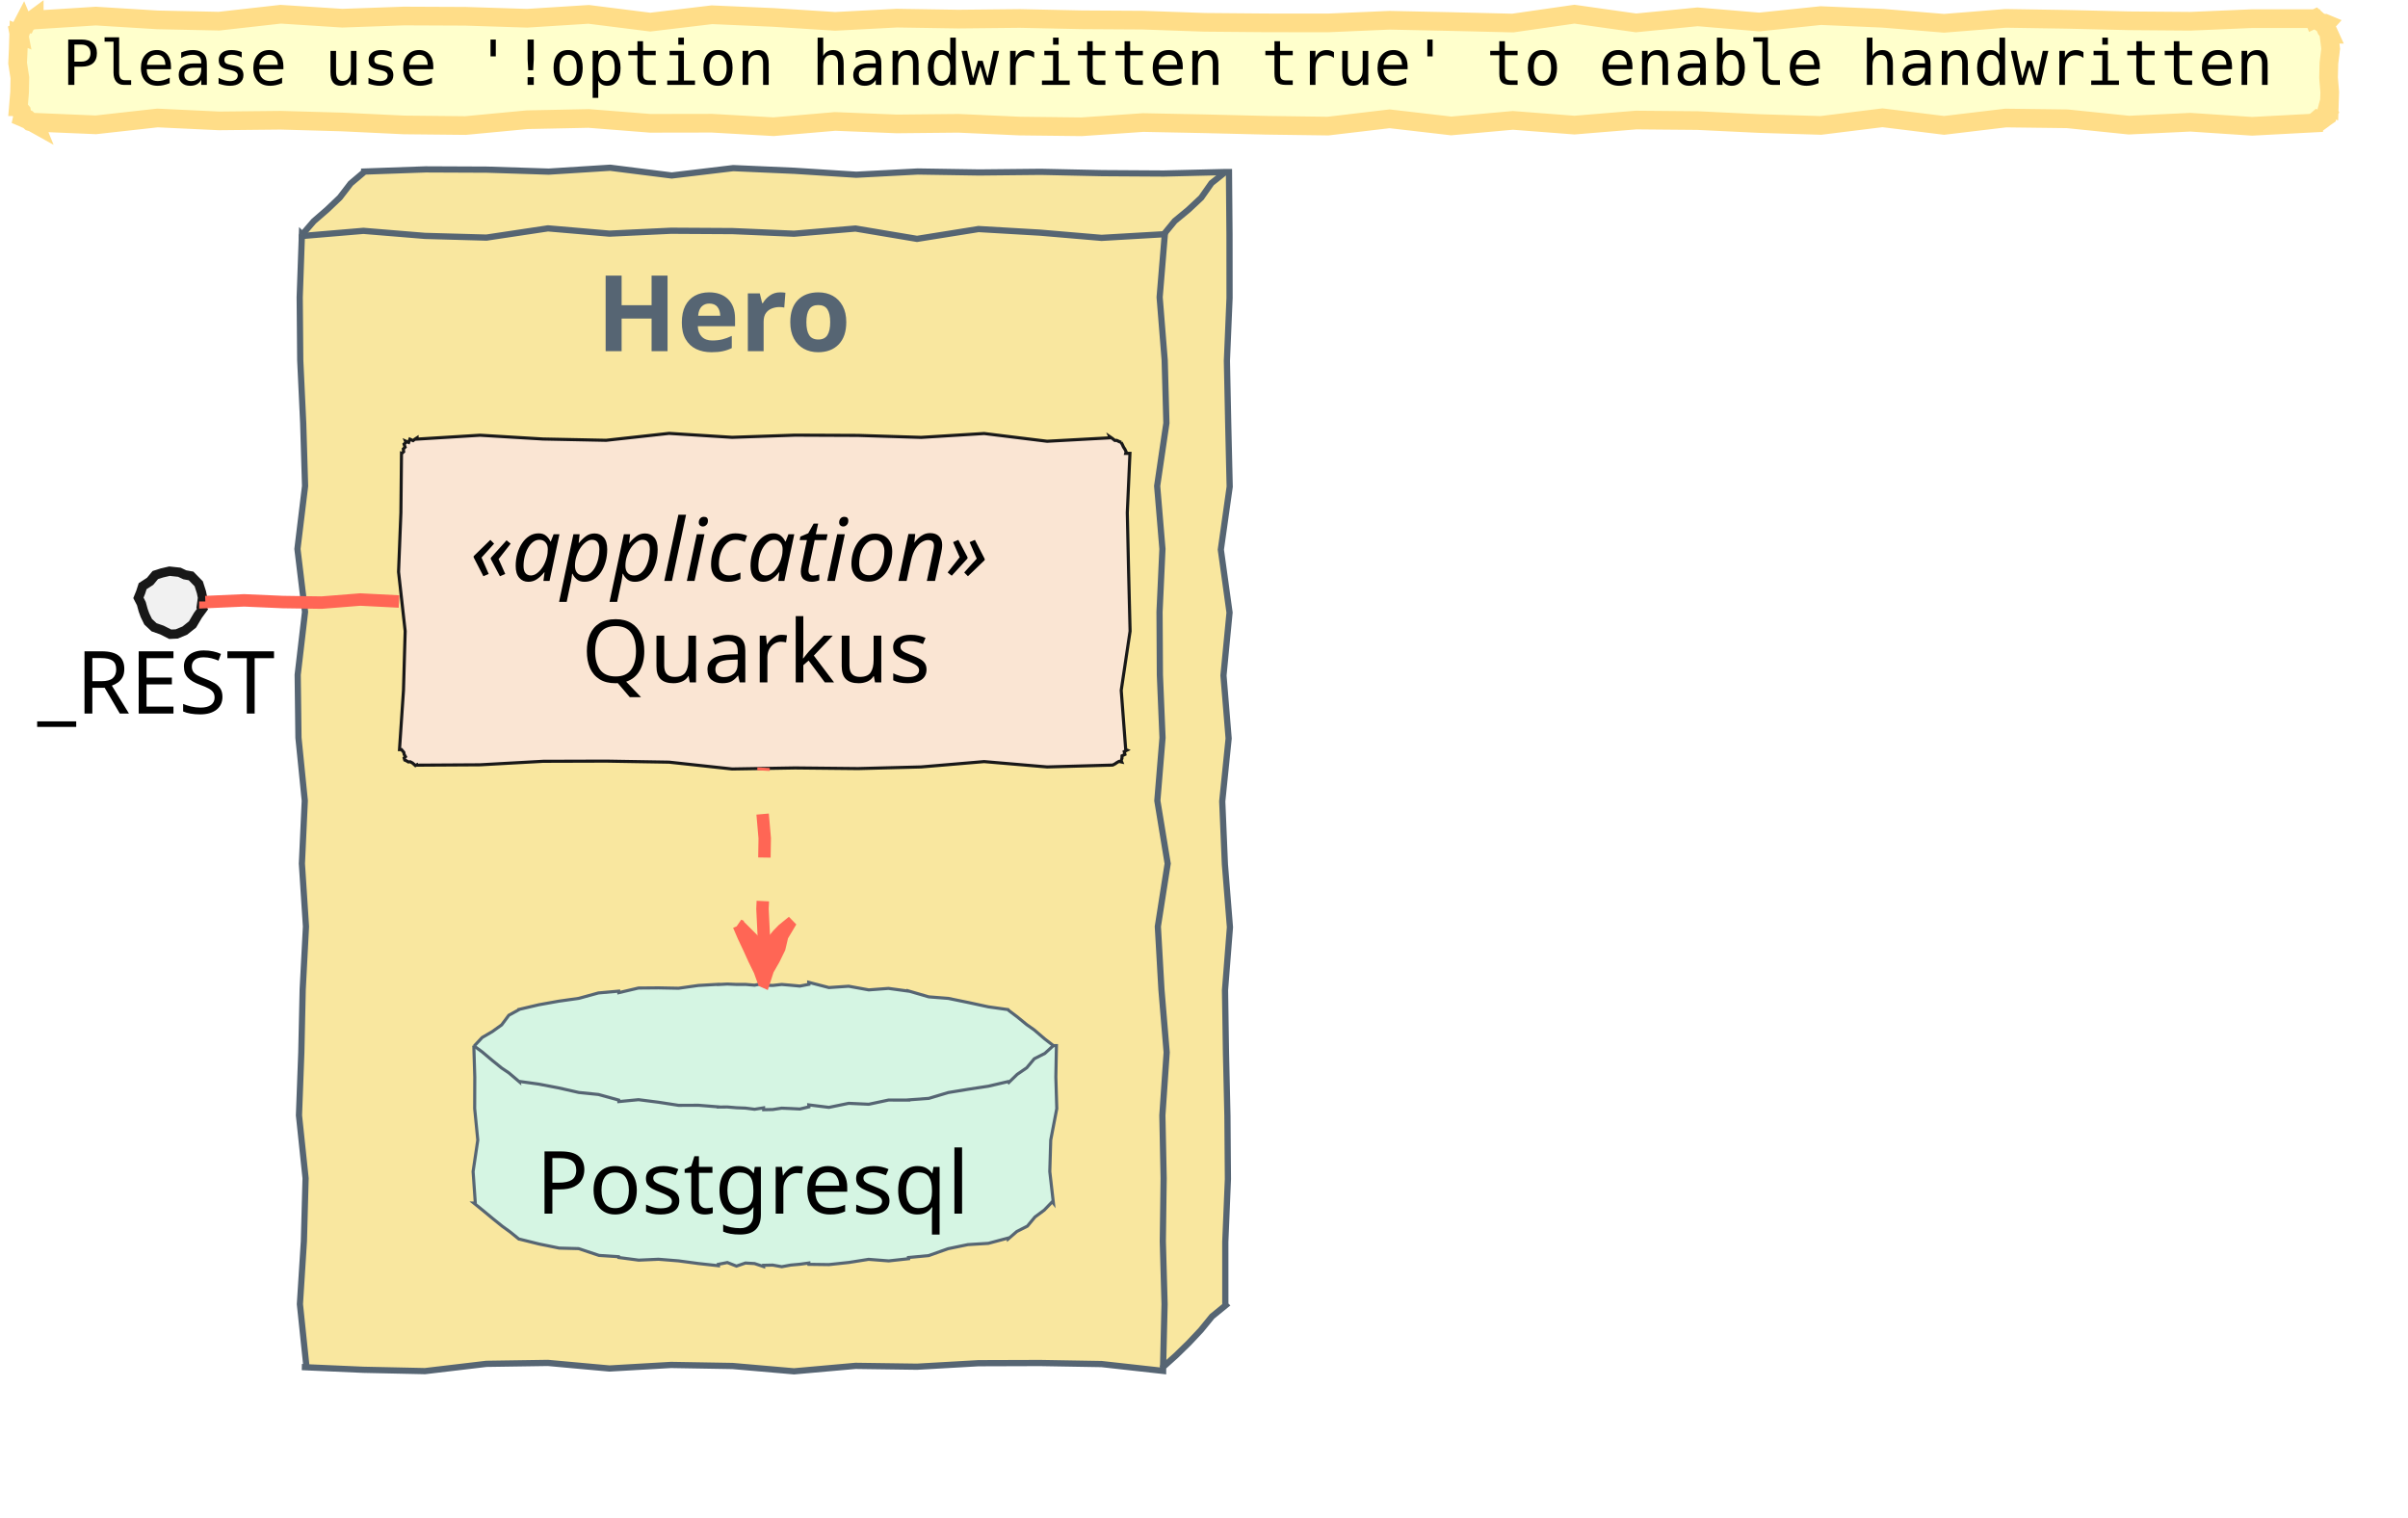
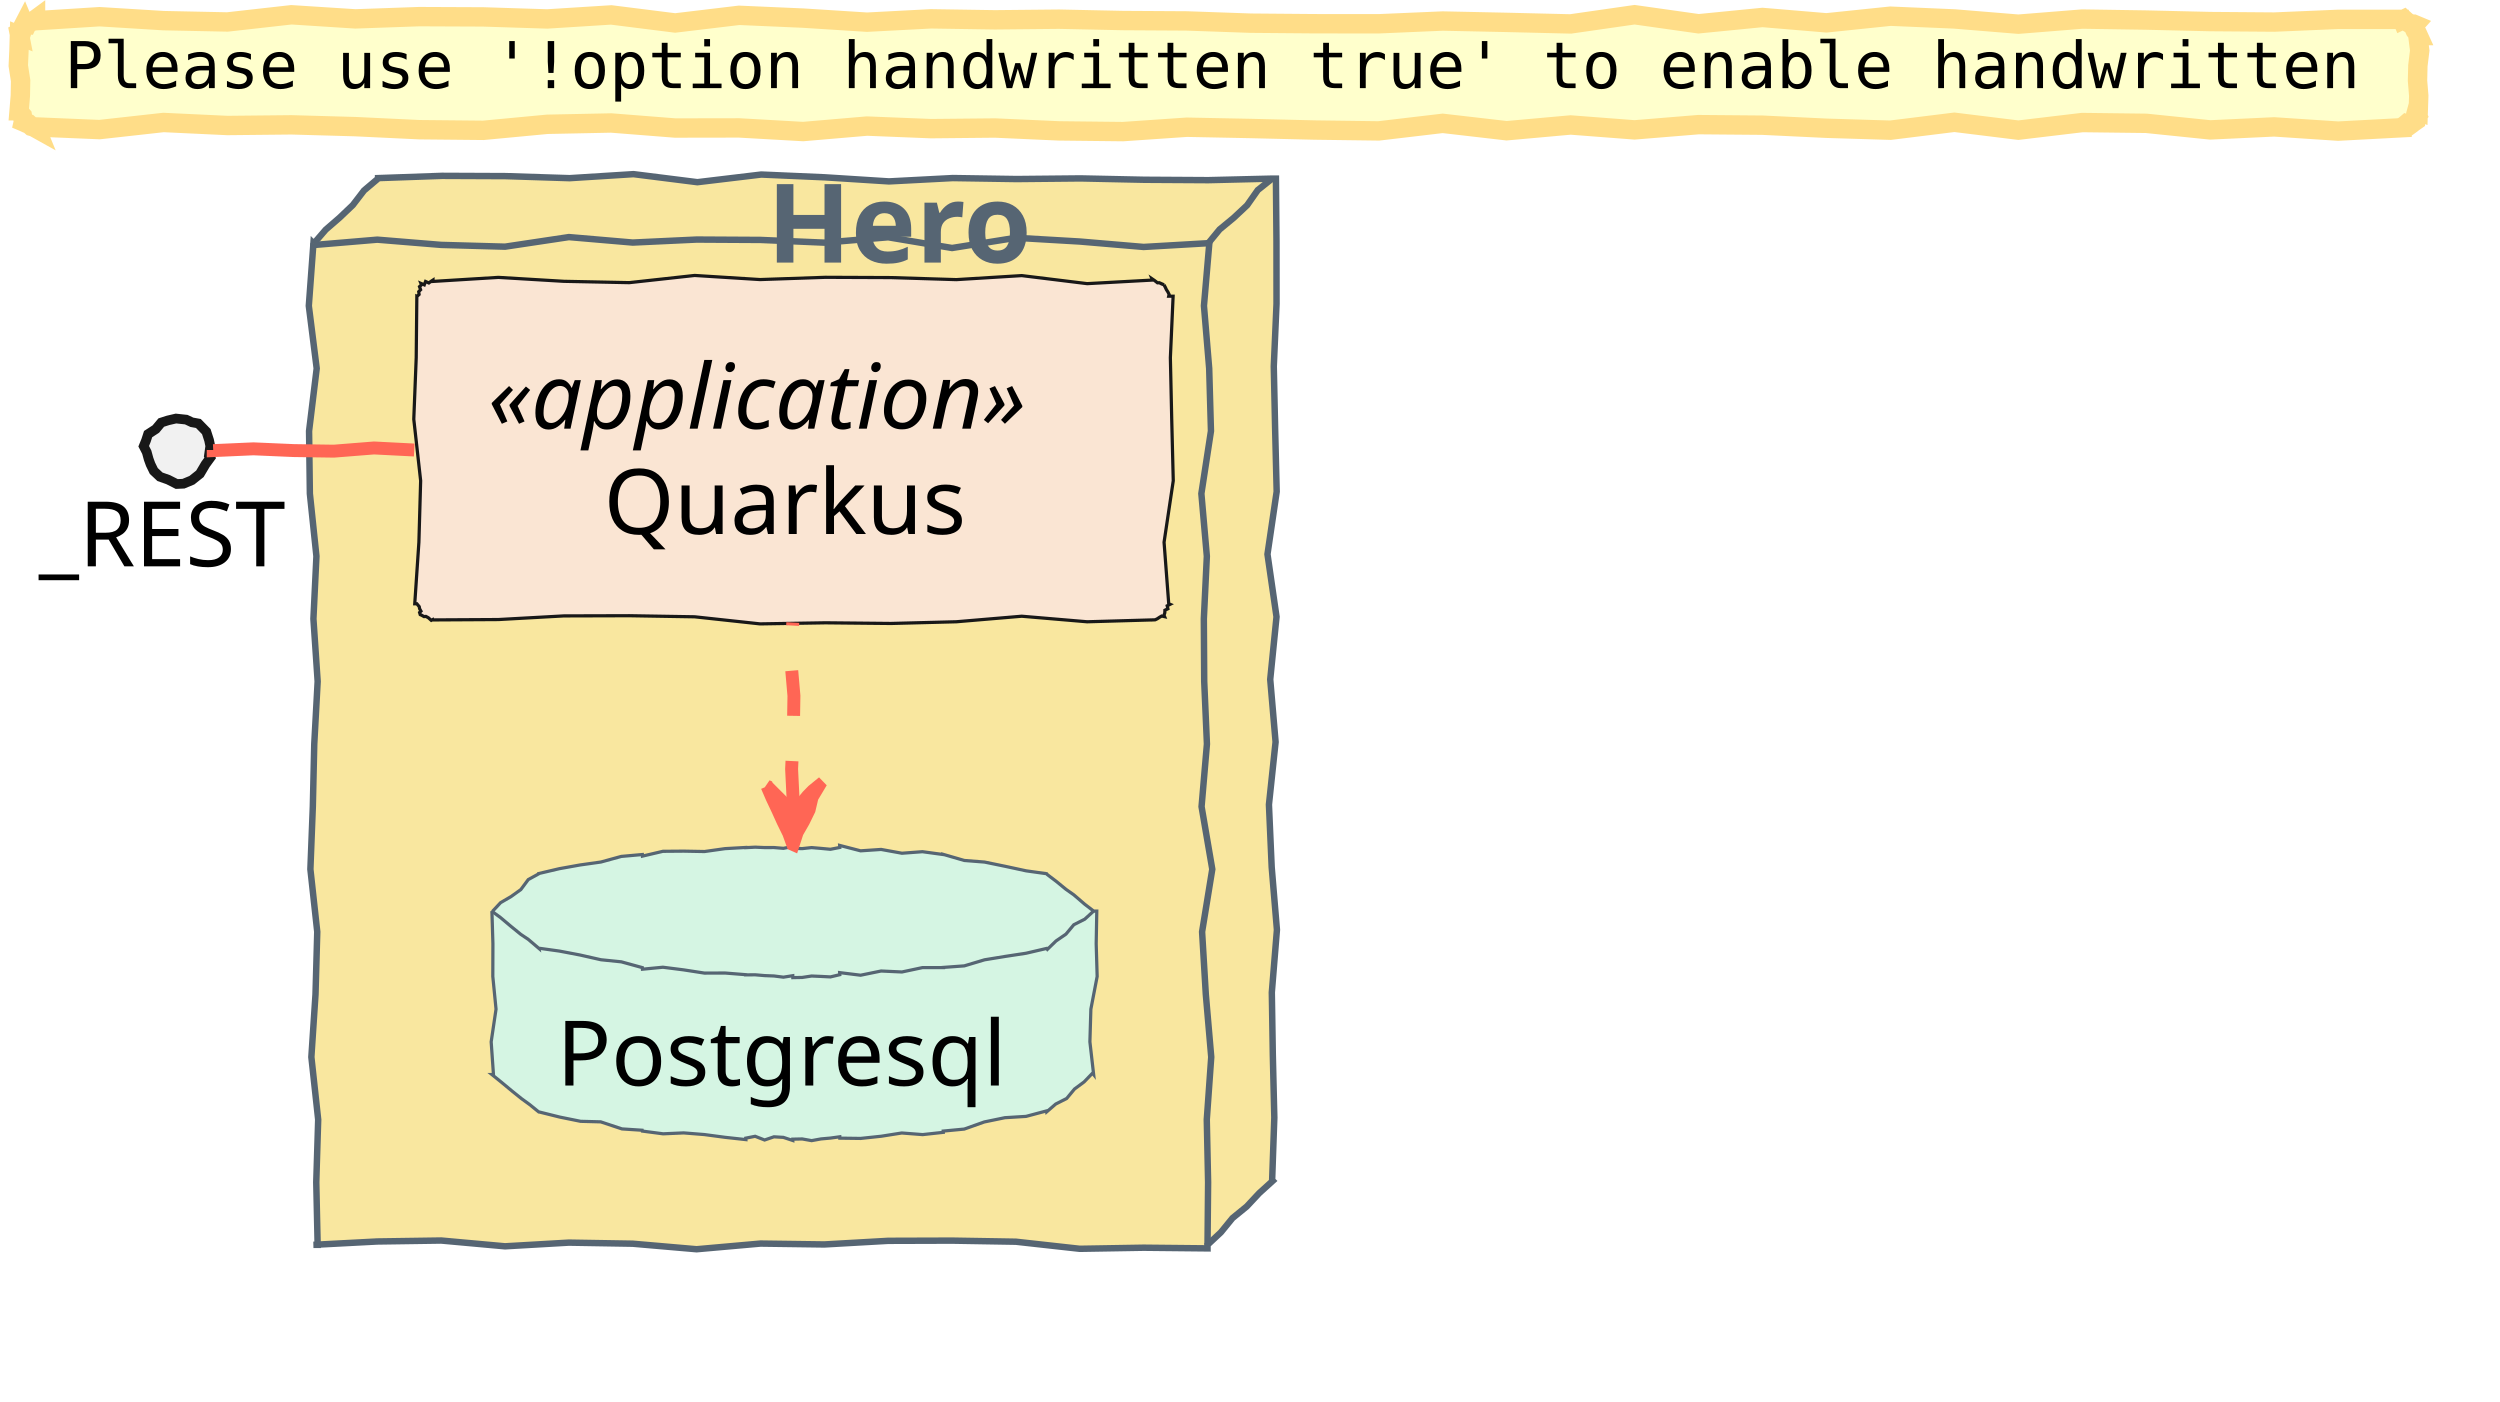
- <svg xmlns="http://www.w3.org/2000/svg" contentStyleType="text/css" data-diagram-type="CLASS" height="762.5px" preserveAspectRatio="none" style="width:1209px;height:762px;background:#FFFFFF;" version="1.1" viewBox="0 0 1209 762" width="1209.375px" zoomAndPan="magnify">
+ <svg xmlns="http://www.w3.org/2000/svg" contentStyleType="text/css" data-diagram-type="CLASS" height="678.125px" preserveAspectRatio="none" style="width:1209px;height:678px;background:#FFFFFF;" version="1.1" viewBox="0 0 1209 678" width="1209.375px" zoomAndPan="magnify">
  <defs />
  <g>
    <polygon fill="#FFFFCC" points="17.188,9.375,17.188,10.032,48.119,8.08,79.051,9.979,109.982,10.624,140.914,7.146,171.846,9.132,202.777,8.042,233.709,8.177,264.64,9.162,295.572,7.215,326.504,11.105,357.435,7.405,388.367,8.757,419.299,10.725,450.23,9.107,481.162,9.588,512.093,9.275,543.025,9.933,573.957,10.122,604.888,11.205,635.82,11.472,666.752,11.498,697.683,10.171,728.615,10.824,759.547,11.569,790.478,7.121,821.41,11.495,852.341,8.448,883.273,11.043,914.205,7.828,945.136,9.161,976.068,11.693,1007,9.223,1037.931,9.704,1068.863,10.433,1099.794,10.676,1130.726,9.363,1161.658,9.375,1161.772,9.651,1162.534,9.282,1163.981,10.564,1165.191,11.275,1166.254,11.633,1167.182,11.663,1167.772,11.908,1167.175,12.575,1167.47,13.613,1167.957,14.73,1168.956,16.059,1169.47,17.188,1169.265,17.188,1170.18,24.463,1169.288,31.738,1169.113,39.014,1169.708,46.289,1169.47,53.565,1168.829,53.299,1168.513,54.462,1169.179,56.033,1168.517,57.053,1168.347,58.277,1167.182,59.089,1167.054,58.779,1166.204,59.854,1165.208,60.572,1163.679,60.007,1162.724,60.827,1161.658,61.377,1161.658,61.771,1130.726,63.414,1099.794,61.364,1068.863,62.822,1037.931,59.646,1007,59.261,976.068,62.951,945.136,59.136,914.205,62.968,883.273,62.023,852.341,60.54,821.41,60.271,790.478,62.811,759.547,60.441,728.615,63.227,697.683,59.65,666.752,63.306,635.82,62.89,604.888,62.142,573.957,61.525,543.025,63.648,512.093,63.294,481.162,61.906,450.23,62.215,419.299,60.97,388.367,63.616,357.435,61.861,326.504,61.916,295.572,59.476,264.64,60.111,233.709,63.035,202.777,62.72,171.846,61.243,140.914,60.37,109.982,60.693,79.051,59.233,48.119,62.673,17.188,61.377,17.482,62.089,16.293,61.426,15.255,61.13,13.818,59.872,12.803,59.63,11.663,59.089,11.29,58.934,11.479,58.097,10.985,56.977,10.822,55.994,9.612,54.578,9.375,53.565,9.235,53.565,9.837,46.289,9.966,39.014,8.841,31.738,9.173,24.463,9.375,17.188,9.519,17.247,9.245,15.839,10.63,15.119,10.996,13.976,11.109,12.728,11.663,11.663,11.72,11.8,13.059,11.907,13.748,10.447,15.103,10.593,16.197,10.107,17.188,9.375" style="stroke:#FFDD88;stroke-width:9.375;" />
    <text fill="#000000" font-family="monospace" font-size="31.25" lengthAdjust="spacing" textLength="1110.031" x="31.25" y="42.627">Please use '!option handwritten true' to enable handwritten</text>
    <g class="cluster" data-qualified-name="hero" data-source-line="43" id="ent0002">
-       <polygon fill="#F9E79F" points="151.581,117.627,151.736,117.782,157.526,111.072,164.223,105.269,170.625,99.171,176.055,92.102,182.831,86.377,182.831,86.134,213.715,85.044,244.599,85.178,275.483,86.164,306.366,84.216,337.25,88.107,368.134,84.407,399.018,85.759,429.902,87.727,460.786,86.109,491.67,86.59,522.554,86.277,553.438,86.935,584.322,87.124,615.206,86.377,617.036,86.377,617.303,117.974,617.328,149.571,616.001,181.169,616.654,212.766,617.4,244.363,612.952,275.96,617.326,307.558,614.279,339.155,616.874,370.752,613.659,402.349,614.992,433.946,617.523,465.544,615.053,497.141,615.535,528.738,616.264,560.335,616.506,591.933,615.194,623.53,615.206,655.127,615.417,655.338,608.534,660.955,602.915,667.836,596.86,674.281,590.533,680.454,583.956,686.377,583.956,688.293,553.072,684.867,522.188,684.339,491.304,684.435,460.42,686.193,429.536,685.763,398.652,688.506,367.768,685.831,336.884,685.305,306,687.09,275.116,684.293,244.233,684.755,213.349,688.405,182.465,687.738,151.581,686.377,153.876,686.377,150.575,654.78,152.578,623.183,153.426,591.585,150.105,559.988,151.281,528.391,151.975,496.794,153.618,465.196,151.568,433.599,153.026,402.002,149.85,370.405,149.464,338.808,153.155,307.21,149.34,275.613,153.171,244.016,152.226,212.419,150.744,180.821,150.475,149.224,151.581,117.627" style="stroke:#566573;stroke-width:3.125;" />
+       <polygon fill="#F9E79F" points="151.581,117.627,151.736,117.782,157.526,111.072,164.223,105.269,170.625,99.171,176.055,92.102,182.831,86.377,182.831,86.134,213.715,85.044,244.599,85.178,275.483,86.164,306.366,84.216,337.25,88.107,368.134,84.407,399.018,85.759,429.902,87.727,460.786,86.109,491.67,86.59,522.554,86.277,553.438,86.935,584.322,87.124,615.206,86.377,617.036,86.377,617.303,116.65,617.328,146.924,616.001,177.197,616.654,207.471,617.4,237.744,612.952,268.018,617.326,298.291,614.279,328.565,616.874,358.838,613.659,389.111,614.992,419.385,617.523,449.658,615.053,479.932,615.535,510.205,616.264,540.479,615.206,570.752,615.512,571.058,608.953,576.999,602.917,583.463,596.034,589.08,590.415,595.961,583.956,602.002,583.956,603.715,553.072,603.391,522.188,603.918,491.304,600.492,460.42,599.964,429.536,600.06,398.652,601.818,367.768,601.388,336.884,604.131,306,601.456,275.116,600.93,244.233,602.715,213.349,599.918,182.465,600.38,151.581,602.002,153.609,602.002,152.942,571.729,153.876,541.455,150.575,511.182,152.578,480.908,153.426,450.635,150.105,420.361,151.281,390.088,151.975,359.815,153.618,329.541,151.568,299.268,153.026,268.994,149.85,238.721,149.464,208.447,153.155,178.174,149.34,147.9,151.581,117.627" style="stroke:#566573;stroke-width:3.125;" />
      <path d="M583.956,117.627 L584.162,117.833 L589.799,110.97 L596.646,105.317 L603.098,99.269 L608.255,91.926 L615.206,86.377" fill="#F9E79F" style="stroke:#566573;stroke-width:3.125;" />
      <path d="M151.581,117.627 L151.581,118.503 L182.465,115.901 L213.349,118.432 L244.233,119.292 L275.116,114.654 L306,117.303 L336.884,115.85 L367.768,116.029 L398.652,117.343 L429.536,114.746 L460.42,119.934 L491.304,115.001 L522.188,116.803 L553.072,119.427 L583.956,117.627" fill="#F9E79F" style="stroke:#566573;stroke-width:3.125;" />
-       <path d="M583.956,117.627 L584.832,117.627 L582.23,149.224 L584.761,180.821 L585.621,212.419 L580.983,244.016 L583.632,275.613 L582.179,307.21 L582.358,338.808 L583.672,370.405 L581.075,402.002 L586.263,433.599 L581.33,465.196 L583.132,496.794 L585.756,528.391 L583.598,559.988 L584.24,591.585 L583.823,623.183 L584.7,654.78 L583.956,686.377" fill="#F9E79F" style="stroke:#566573;stroke-width:3.125;" />
-       <text fill="#566573" font-family="Calibri" font-size="53.125" font-weight="700" lengthAdjust="spacing" textLength="143.189" x="299.299" y="176.314">Hero</text>
+       <path d="M583.956,117.627 L584.832,117.627 L582.23,147.9 L584.761,178.174 L585.621,208.447 L580.983,238.721 L583.632,268.994 L582.179,299.268 L582.358,329.541 L583.672,359.815 L581.075,390.088 L586.263,420.361 L581.33,450.635 L583.132,480.908 L585.756,511.182 L583.598,541.455 L584.24,571.729 L583.956,602.002" fill="#F9E79F" style="stroke:#566573;stroke-width:3.125;" />
+       <text fill="#566573" font-family="Calibri" font-size="53.125" font-weight="700" lengthAdjust="spacing" textLength="0" x="370.893" y="127.002">Hero</text>
    </g>
    <g class="entity" data-qualified-name="hero.heroQuarkus" data-source-line="44" id="ent0003">
-       <polygon fill="#FAE5D3" points="209.393,219.815,209.393,220.471,241.029,218.52,272.664,220.418,304.299,221.064,335.935,217.585,367.57,219.572,399.205,218.482,430.841,218.616,462.476,219.601,494.111,217.654,525.747,221.545,557.382,219.815,557.131,219.208,558.408,220.082,559.764,221.145,560.663,221.105,561.829,221.711,562.907,222.103,562.876,222.09,563.536,223.279,564.052,224.408,564.843,225.651,565.383,226.79,565.195,227.627,567.317,227.627,565.99,257.373,566.643,287.119,567.389,316.865,562.941,346.611,565.195,376.357,565.848,376.628,564.452,377.344,564.793,378.78,563.345,379.475,563.298,380.75,562.907,381.882,563.202,382.595,561.782,382.292,560.739,382.898,559.727,383.58,558.653,384.113,557.382,384.17,557.382,384.158,525.747,385.067,494.111,382.381,462.476,385.059,430.841,385.883,399.205,385.559,367.57,386.086,335.935,382.66,304.299,382.132,272.664,382.228,241.029,383.986,209.393,384.17,209.315,383.981,208.56,384.368,207.114,383.087,205.942,382.467,205.065,382.559,203.869,381.882,203.227,381.616,202.912,380.57,203.578,379.931,202.915,378.741,202.745,377.755,201.581,376.357,200.575,376.357,202.578,346.611,203.426,316.865,200.105,287.119,201.281,257.373,201.581,227.627,201.702,227.677,202.666,226.782,202.492,225.416,203.399,224.497,202.878,222.987,203.869,222.103,203.599,221.451,205.175,222.13,205.793,220.497,207.387,221.22,208.371,220.471,209.393,219.815" style="stroke:#181818;stroke-width:1.562;" />
-       <text fill="#000000" font-family="sans-serif" font-size="43.75" font-style="italic" lengthAdjust="spacing" textLength="294.864" x="235.956" y="291.674">«application»</text>
-       <text fill="#000000" font-family="sans-serif" font-size="43.75" lengthAdjust="spacing" textLength="182.819" x="291.978" y="342.602">Quarkus</text>
+       <polygon fill="#FAE5D3" points="209.393,135.44,209.393,136.096,241.029,134.145,272.664,136.043,304.299,136.689,335.935,133.21,367.57,135.197,399.205,134.107,430.841,134.241,462.476,135.226,494.111,133.279,525.747,137.17,557.382,135.44,557.131,134.833,558.408,135.707,559.764,136.77,560.663,136.73,561.829,137.336,562.907,137.728,562.876,137.715,563.536,138.904,564.052,140.033,564.843,141.276,565.383,142.415,565.195,143.252,567.317,143.252,565.99,172.998,566.643,202.744,567.389,232.49,562.941,262.236,565.195,291.982,565.848,292.253,564.452,292.969,564.793,294.405,563.345,295.1,563.298,296.375,562.907,297.507,563.202,298.22,561.782,297.917,560.739,298.523,559.727,299.205,558.653,299.738,557.382,299.795,557.382,299.783,525.747,300.692,494.111,298.006,462.476,300.684,430.841,301.508,399.205,301.184,367.57,301.711,335.935,298.285,304.299,297.757,272.664,297.853,241.029,299.611,209.393,299.795,209.315,299.606,208.56,299.993,207.114,298.712,205.942,298.092,205.065,298.184,203.869,297.507,203.227,297.241,202.912,296.195,203.578,295.556,202.915,294.366,202.745,293.38,201.581,291.982,200.575,291.982,202.578,262.236,203.426,232.49,200.105,202.744,201.281,172.998,201.581,143.252,201.702,143.302,202.666,142.407,202.492,141.041,203.399,140.122,202.878,138.612,203.869,137.728,203.599,137.076,205.175,137.755,205.793,136.122,207.387,136.845,208.371,136.096,209.393,135.44" style="stroke:#181818;stroke-width:1.562;" />
+       <text fill="#000000" font-family="sans-serif" font-size="43.75" font-style="italic" lengthAdjust="spacing" textLength="294.864" x="235.956" y="207.299">«application»</text>
+       <text fill="#000000" font-family="sans-serif" font-size="43.75" lengthAdjust="spacing" textLength="182.819" x="291.978" y="258.227">Quarkus</text>
    </g>
    <g class="entity" data-qualified-name="hero.heroPostgresql" data-source-line="45" id="ent0004">
-       <path d="M237.893,524.971 L237.893,524.971 L238.075,525.199 L242.082,520.907 L247.154,517.954 L251.879,514.565 L255.464,509.742 L260.627,506.904 L260.607,506.798 L270.522,504.466 L280.536,502.67 L290.618,501.245 L300.463,498.538 L310.641,497.627 L310.693,498.394 L320.584,496.07 L330.628,495.986 L340.69,496.175 L350.644,494.774 L360.655,494.209 L360.657,494.304 L365.201,494.067 L369.754,494.262 L374.303,494.248 L378.86,494.632 L383.389,493.721 L383.389,493.721 L383.409,494.652 L387.956,494.762 L392.49,494.27 L397.043,494.657 L401.597,495.086 L406.123,494.209 L406.054,493.21 L416.19,495.833 L426.1,495.165 L436.182,496.999 L446.087,496.257 L456.137,497.627 L456.119,497.533 L466.327,500.495 L476.13,501.271 L486.172,503.337 L496.234,505.511 L506.151,506.904 L506.51,507.357 L510.694,510.513 L515.492,514.443 L519.296,517.122 L524.583,521.667 L528.885,524.971 L530.407,524.971 L530.119,540.781 L530.587,556.592 L527.543,572.402 L527.073,588.213 L528.885,604.023 L528.885,604.023 L528.348,603.348 L524.287,607.573 L519.621,611.036 L515.833,615.604 L510.547,618.287 L506.151,622.09 L506.064,621.621 L496.206,624.257 L485.976,624.89 L476.011,626.947 L466.304,630.398 L456.137,631.367 L456.178,631.971 L446.203,633.068 L436.101,632.288 L426.159,633.86 L416.181,634.92 L406.123,634.785 L406.108,634.129 L401.573,634.75 L397.033,635.155 L392.502,635.983 L387.935,635.17 L383.389,635.273 L383.389,635.273 L383.403,635.916 L378.826,634.407 L374.275,634.138 L369.764,635.68 L365.181,633.887 L360.655,634.785 L360.703,635.49 L350.672,634.388 L340.624,633.047 L330.613,632.244 L320.687,632.687 L310.641,631.367 L310.565,630.958 L300.788,630.32 L290.495,626.901 L280.789,626.644 L270.752,624.607 L260.627,622.09 L260.839,622.356 L256.121,618.528 L252.161,615.653 L247.517,611.917 L242.586,607.821 L237.893,604.023 L238.638,604.023 L237.531,588.213 L239.883,572.402 L238.323,556.592 L238.373,540.781 L237.893,524.971" fill="#D5F5E3" style="stroke:#566573;stroke-width:1.562;" />
-       <path d="M237.893,524.971 L237.893,524.971 L238.075,525.199 L242.082,528.134 L247.154,532.407 L251.879,536.245 L255.464,538.648 L260.627,543.037 L260.607,542.931 L270.522,544.31 L280.536,546.224 L290.618,548.51 L300.463,549.515 L310.641,552.314 L310.693,553.082 L320.584,552.125 L330.628,553.408 L340.69,554.964 L350.644,554.93 L360.655,555.732 L360.657,555.827 L365.201,555.786 L369.754,556.176 L374.303,556.357 L378.86,556.936 L383.389,556.221 L383.389,556.221 L383.409,557.153 L387.956,557.066 L392.49,556.379 L397.043,556.572 L401.597,556.805 L406.123,555.732 L406.054,554.733 L416.19,555.989 L426.1,553.954 L436.182,554.421 L446.087,552.312 L456.137,552.314 L456.119,552.221 L466.327,551.472 L476.13,548.537 L486.172,546.892 L496.234,545.355 L506.151,543.037 L506.51,543.49 L510.694,539.42 L515.492,536.123 L519.296,531.575 L524.583,528.893 L528.885,524.971" fill="none" style="stroke:#566573;stroke-width:1.562;" />
-       <text fill="#000000" font-family="sans-serif" font-size="43.75" lengthAdjust="spacing" textLength="228.491" x="269.143" y="609.33">Postgresql</text>
+       <path d="M237.893,440.596 L237.893,440.596 L238.075,440.824 L242.082,436.532 L247.154,433.579 L251.879,430.19 L255.464,425.367 L260.627,422.529 L260.607,422.423 L270.522,420.091 L280.536,418.295 L290.618,416.87 L300.463,414.163 L310.641,413.252 L310.693,414.019 L320.584,411.695 L330.628,411.611 L340.69,411.8 L350.644,410.399 L360.655,409.834 L360.657,409.929 L365.201,409.692 L369.754,409.887 L374.303,409.873 L378.86,410.257 L383.389,409.346 L383.389,409.346 L383.409,410.277 L387.956,410.387 L392.49,409.895 L397.043,410.282 L401.597,410.711 L406.123,409.834 L406.054,408.835 L416.19,411.458 L426.1,410.79 L436.182,412.624 L446.087,411.882 L456.137,413.252 L456.119,413.158 L466.327,416.12 L476.13,416.896 L486.172,418.962 L496.234,421.136 L506.151,422.529 L506.51,422.982 L510.694,426.138 L515.492,430.068 L519.296,432.747 L524.583,437.292 L528.885,440.596 L530.407,440.596 L530.119,456.406 L530.587,472.217 L527.543,488.027 L527.073,503.838 L528.885,519.648 L528.885,519.648 L528.348,518.973 L524.287,523.198 L519.621,526.661 L515.833,531.229 L510.547,533.912 L506.151,537.715 L506.064,537.246 L496.206,539.882 L485.976,540.515 L476.011,542.572 L466.304,546.023 L456.137,546.992 L456.178,547.596 L446.203,548.693 L436.101,547.913 L426.159,549.485 L416.181,550.545 L406.123,550.41 L406.108,549.754 L401.573,550.375 L397.033,550.78 L392.502,551.608 L387.935,550.795 L383.389,550.898 L383.389,550.898 L383.403,551.541 L378.826,550.032 L374.275,549.763 L369.764,551.305 L365.181,549.512 L360.655,550.41 L360.703,551.115 L350.672,550.013 L340.624,548.672 L330.613,547.869 L320.687,548.312 L310.641,546.992 L310.565,546.583 L300.788,545.945 L290.495,542.526 L280.789,542.269 L270.752,540.232 L260.627,537.715 L260.839,537.981 L256.121,534.153 L252.161,531.278 L247.517,527.542 L242.586,523.446 L237.893,519.648 L238.638,519.648 L237.531,503.838 L239.883,488.027 L238.323,472.217 L238.373,456.406 L237.893,440.596" fill="#D5F5E3" style="stroke:#566573;stroke-width:1.562;" />
+       <path d="M237.893,440.596 L237.893,440.596 L238.075,440.824 L242.082,443.759 L247.154,448.032 L251.879,451.87 L255.464,454.273 L260.627,458.662 L260.607,458.556 L270.522,459.935 L280.536,461.849 L290.618,464.135 L300.463,465.14 L310.641,467.94 L310.693,468.707 L320.584,467.75 L330.628,469.033 L340.69,470.589 L350.644,470.555 L360.655,471.357 L360.657,471.452 L365.201,471.411 L369.754,471.801 L374.303,471.982 L378.86,472.561 L383.389,471.846 L383.389,471.846 L383.409,472.777 L387.956,472.691 L392.49,472.004 L397.043,472.197 L401.597,472.43 L406.123,471.357 L406.054,470.358 L416.19,471.614 L426.1,469.579 L436.182,470.046 L446.087,467.937 L456.137,467.94 L456.119,467.846 L466.327,467.097 L476.13,464.162 L486.172,462.517 L496.234,460.98 L506.151,458.662 L506.51,459.115 L510.694,455.045 L515.492,451.748 L519.296,447.2 L524.583,444.518 L528.885,440.596" fill="none" style="stroke:#566573;stroke-width:1.562;" />
+       <text fill="#000000" font-family="sans-serif" font-size="43.75" lengthAdjust="spacing" textLength="228.491" x="269.143" y="524.955">Postgresql</text>
    </g>
    <g class="entity" data-qualified-name="heroQuarkuslol7" data-source-line="49" id="ent0008">
-       <polygon fill="#F1F1F1" points="101.667,305.803,99.377,308.932,96.668,313.516,92.793,316.605,88.722,318.294,85.476,318.441,81.303,316.328,77.367,314.948,74.378,312.146,72.811,308.938,71.882,306.383,70.971,303.047,69.493,300.176,70.629,297.373,71.624,294.302,75.358,291.873,77.986,288.722,81.238,287.676,85.104,286.775,90.061,287.31,92.777,288.591,95.934,289.171,99.773,293.104,101.111,297.256,101.692,300.089,101.034,304.757" style="stroke:#181818;stroke-width:4.688;" />
+       <polygon fill="#F1F1F1" points="101.667,221.428,99.377,224.557,96.668,229.141,92.793,232.23,88.722,233.919,85.476,234.066,81.303,231.953,77.367,230.573,74.378,227.771,72.811,224.563,71.882,222.008,70.971,218.672,69.493,215.801,70.629,212.998,71.624,209.927,75.358,207.498,77.986,204.347,81.238,203.301,85.104,202.4,90.061,202.935,92.777,204.216,95.934,204.796,99.773,208.729,101.111,212.881,101.692,215.714,101.034,220.382" style="stroke:#181818;stroke-width:4.688;" />
    </g>
-     <text fill="#000000" font-family="sans-serif" font-size="43.75" lengthAdjust="spacing" textLength="134.412" x="18.75" y="358.237">_REST</text>
+     <text fill="#000000" font-family="sans-serif" font-size="43.75" lengthAdjust="spacing" textLength="134.412" x="18.75" y="273.862">_REST</text>
    <g class="link" data-entity-1="ent0004" data-entity-2="ent0003" data-link-type="dependency" data-source-line="46" id="lnk6">
-       <path d="M383.393,473.971 L383.685,473.971 L382.818,456.264 L383.662,438.558 L383.948,420.852 L382.402,403.146 L383.393,385.44" fill="none" style="stroke:#FF6655;stroke-width:6.25;stroke-dasharray:21.875,21.875;" />
-       <polygon fill="#FF6655" points="383.393,492.721,383.593,492.81,385.499,486.92,388.577,481.553,391.274,476.015,392.714,469.919,395.893,464.596,395.836,464.538,393.079,466.782,390.611,469.313,388.343,472.046,385.384,474.087,383.393,477.096,383.801,477.503,380.429,474.132,378.248,471.95,376.212,469.914,373.33,467.033,370.893,464.596,370.958,464.625,373.363,470.207,376.063,475.921,378.621,481.572,381.451,487.344,383.393,492.721" style="stroke:#FF6655;stroke-width:6.25;" />
+       <path d="M383.393,389.596 L383.685,389.596 L382.818,371.889 L383.662,354.183 L383.948,336.477 L382.402,318.771 L383.393,301.065" fill="none" style="stroke:#FF6655;stroke-width:6.25;stroke-dasharray:21.875,21.875;" />
+       <polygon fill="#FF6655" points="383.393,408.346,383.593,408.435,385.499,402.545,388.577,397.178,391.274,391.64,392.714,385.544,395.893,380.221,395.836,380.163,393.079,382.407,390.611,384.938,388.343,387.671,385.384,389.712,383.393,392.721,383.801,393.128,380.429,389.757,378.248,387.575,376.212,385.539,373.33,382.658,370.893,380.221,370.958,380.25,373.363,385.832,376.063,391.546,378.621,397.197,381.451,402.969,383.393,408.346" style="stroke:#FF6655;stroke-width:6.25;" />
    </g>
    <g class="link" data-entity-1="ent0008" data-entity-2="ent0003" data-link-type="association" data-source-line="49" id="lnk9">
-       <path d="M103.112,302.002 L103.112,302.294 L122.556,301.426 L142,302.27 L161.443,302.557 L180.887,301.011 L200.331,302.002" fill="none" style="stroke:#FF6655;stroke-width:6.25;" />
+       <path d="M103.112,217.627 L103.112,217.919 L122.556,217.052 L142,217.895 L161.443,218.182 L180.887,216.636 L200.331,217.627" fill="none" style="stroke:#FF6655;stroke-width:6.25;" />
    </g>
  </g>
</svg>
